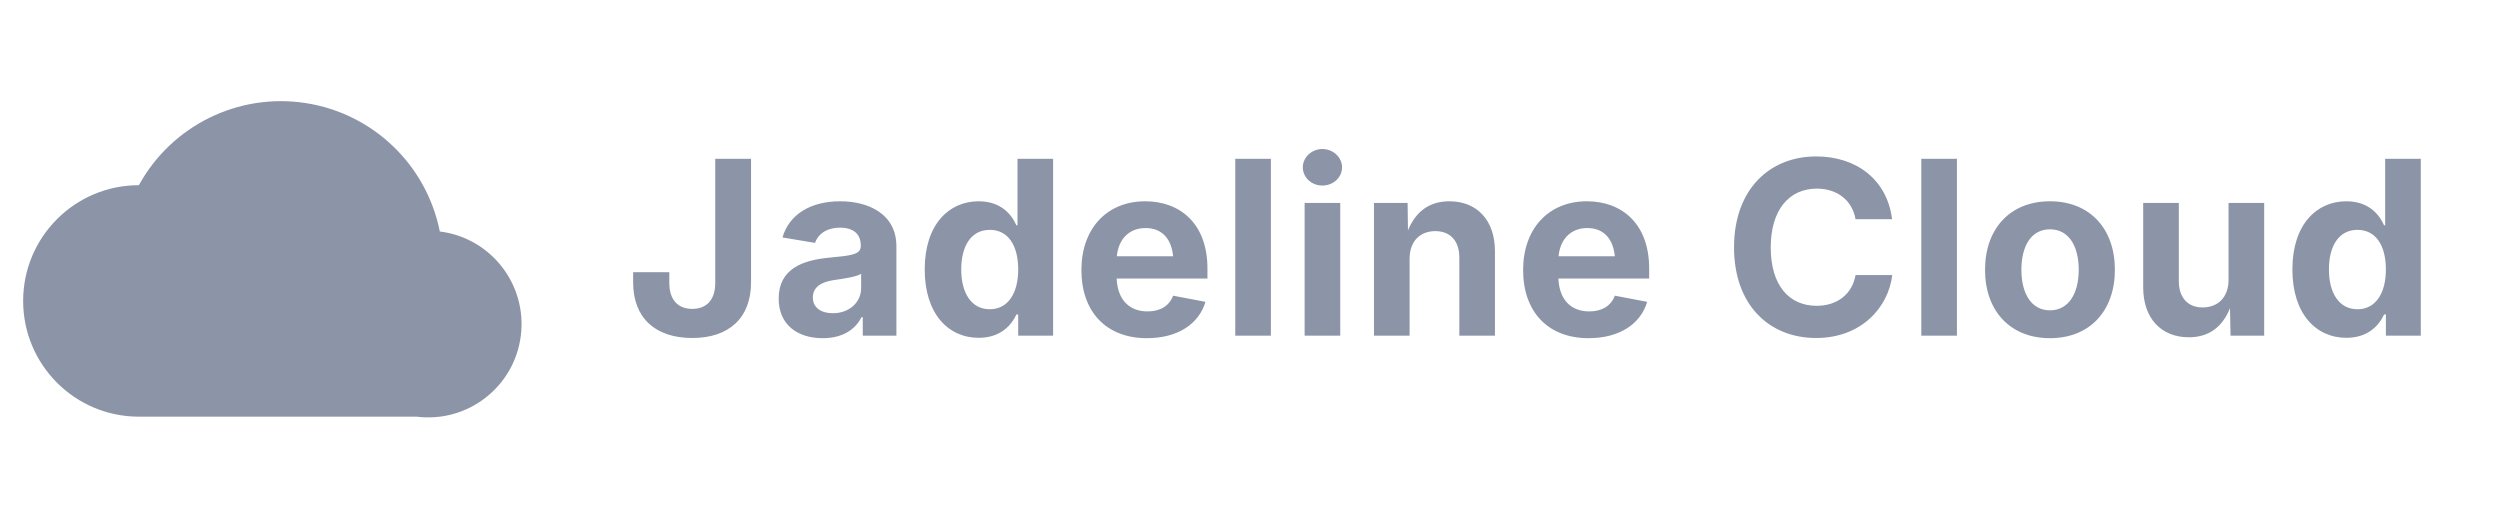
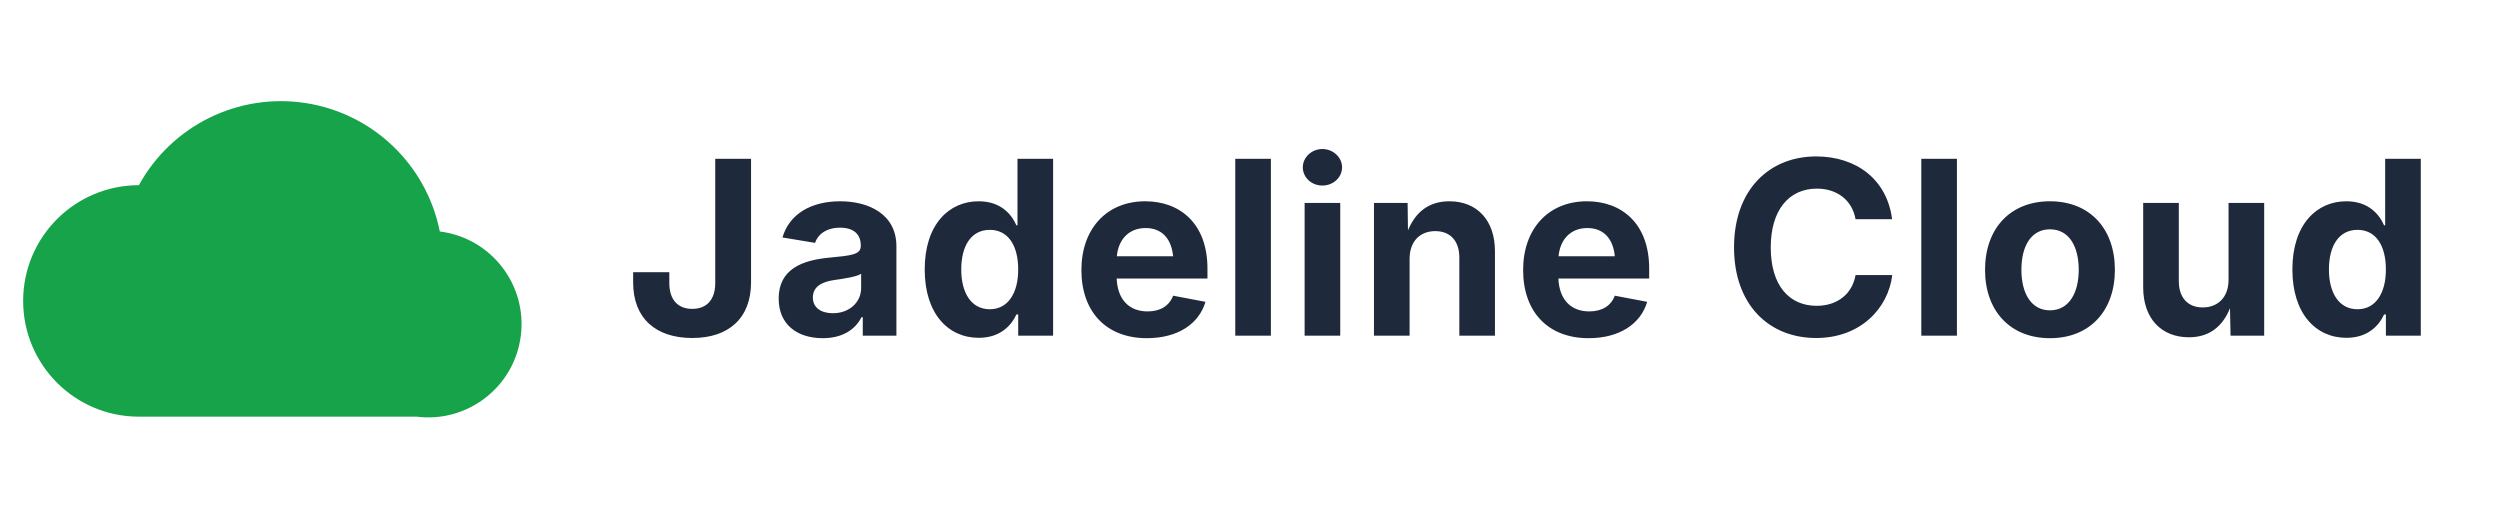
<svg xmlns="http://www.w3.org/2000/svg" viewBox="0 0 216 44" role="img" aria-label="Jadeline Cloud">
  <g transform="translate(0 0)">
-     <path d="M12 36 A10 10 0 0 1 12 16 A14 14 0 0 1 38 20 A8 8 0 0 1 36 36 Z" fill="#8b95a7" />
+     <path d="M12 36 A10 10 0 0 1 12 16 A14 14 0 0 1 38 20 A8 8 0 0 1 36 36 Z" fill="#16a34a" />
  </g>
-   <text x="54" y="29" textLength="160" lengthAdjust="spacingAndGlyphs" font-family="Inter, 'Segoe UI', Arial, sans-serif" font-size="21" font-weight="700" letter-spacing="0.3" fill="#8b95a7">Jadeline Cloud</text>
+   <text x="54" y="29" textLength="160" lengthAdjust="spacingAndGlyphs" font-family="Inter, 'Segoe UI', Arial, sans-serif" font-size="21" font-weight="700" letter-spacing="0.3" fill="#1e293b">Jadeline Cloud</text>
</svg>
